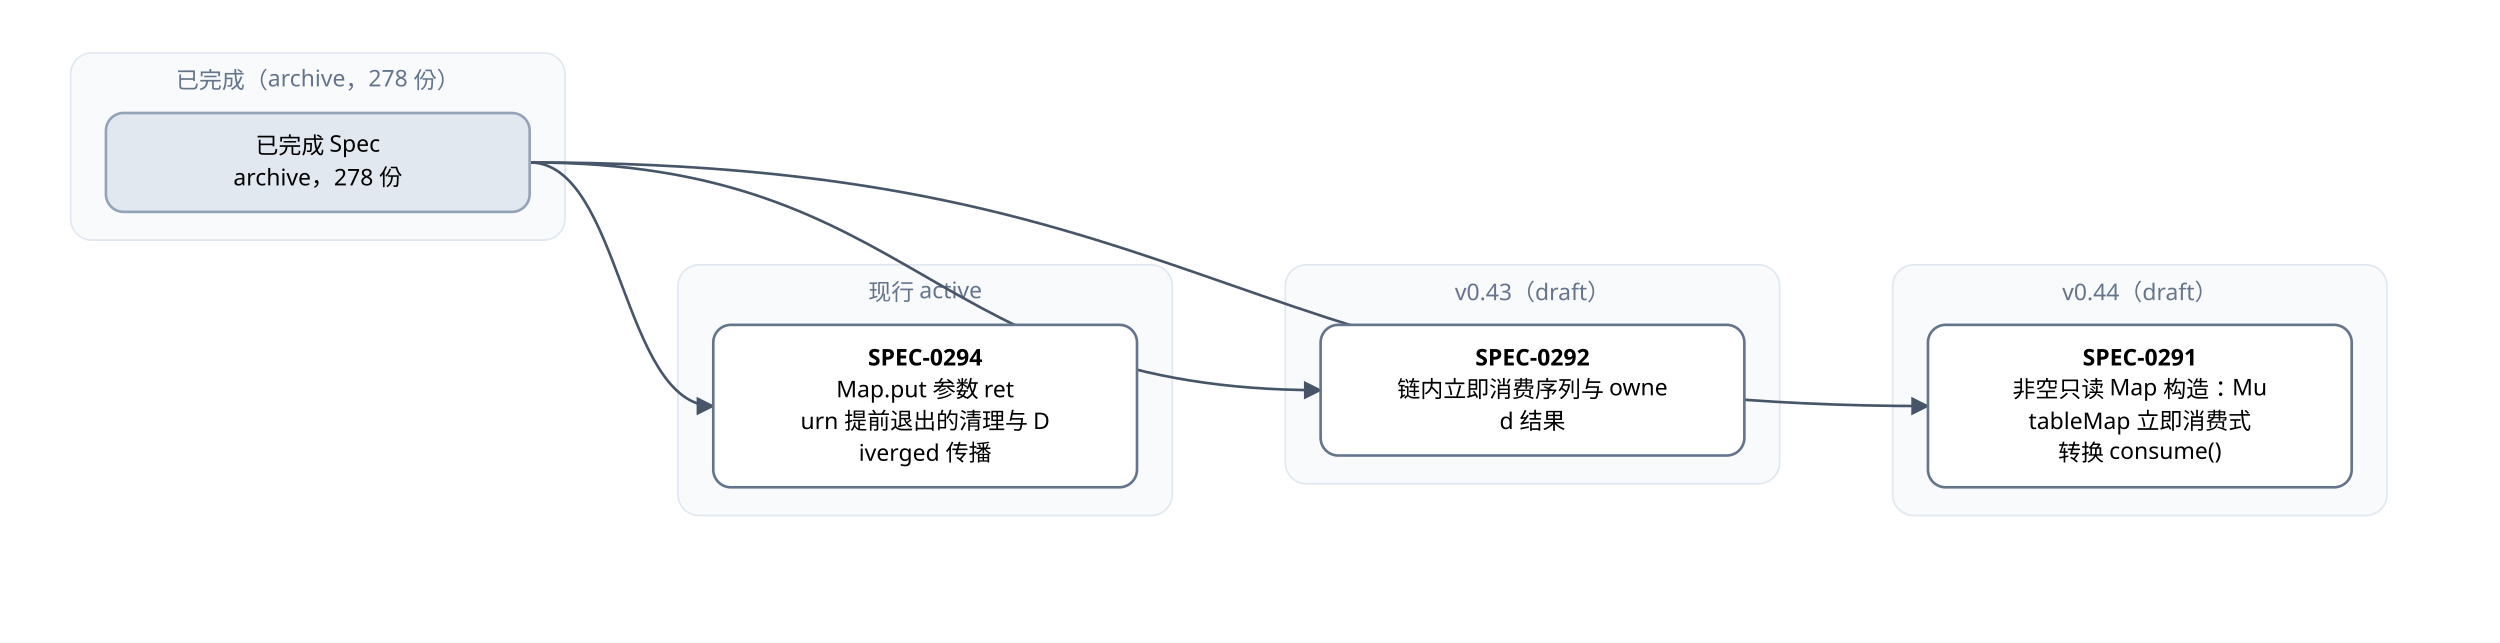
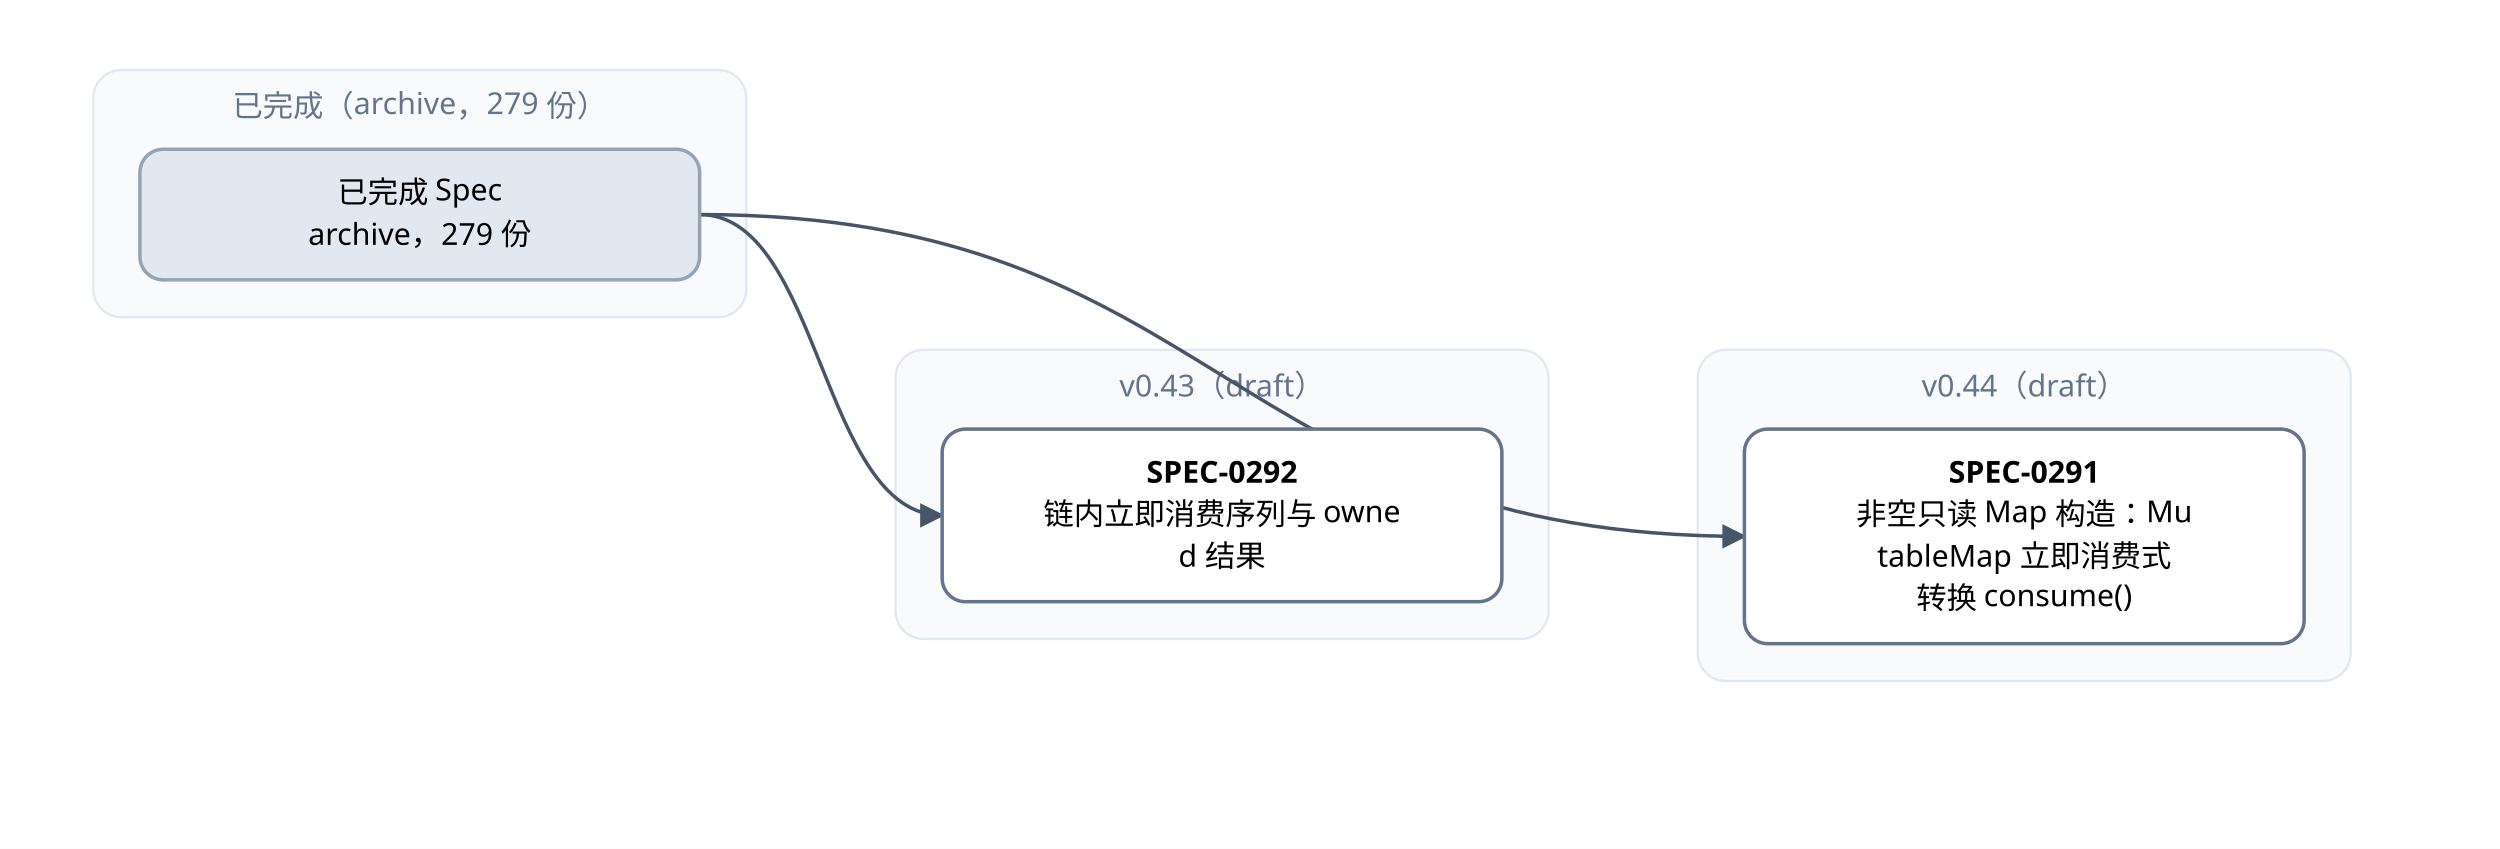
- <svg xmlns="http://www.w3.org/2000/svg" width="1416" height="364" viewBox="0 0 1416 364" font-family="PingFang SC, Microsoft YaHei, sans-serif">
+ <svg xmlns="http://www.w3.org/2000/svg" width="1072" height="364" viewBox="0 0 1072 364" font-family="PingFang SC, Microsoft YaHei, sans-serif">
  <defs>
    <marker id="arrow" viewBox="0 0 10 10" refX="9" refY="5" markerWidth="7" markerHeight="7" orient="auto-start-reverse">
      <path d="M0,0 L10,5 L0,10 z" fill="#475569" />
    </marker>
  </defs>
-   <rect width="1416" height="364" fill="#ffffff" />
+   <rect width="1072" height="364" fill="#ffffff" />
  <rect x="40" y="30" width="280" height="106" rx="12" fill="#f8fafc" stroke="#e2e8f0" />
-   <text x="180" y="50" text-anchor="middle" font-size="13" fill="#64748b">已完成（archive，278 份）</text>
-   <rect x="384" y="150" width="280" height="142" rx="12" fill="#f8fafc" stroke="#e2e8f0" />
-   <text x="524" y="170" text-anchor="middle" font-size="13" fill="#64748b">现行 active</text>
-   <rect x="728" y="150" width="280" height="124" rx="12" fill="#f8fafc" stroke="#e2e8f0" />
-   <text x="868" y="170" text-anchor="middle" font-size="13" fill="#64748b">v0.43（draft）</text>
-   <rect x="1072" y="150" width="280" height="142" rx="12" fill="#f8fafc" stroke="#e2e8f0" />
-   <text x="1212" y="170" text-anchor="middle" font-size="13" fill="#64748b">v0.44（draft）</text>
-   <path d="M 300 92 C 696 92, 696 230, 1092 230" fill="none" stroke="#475569" stroke-width="1.5" marker-end="url(#arrow)" />
-   <path d="M 300 92 C 524 92, 524 221, 748 221" fill="none" stroke="#475569" stroke-width="1.5" marker-end="url(#arrow)" />
-   <path d="M 300 92 C 352 92, 352 230, 404 230" fill="none" stroke="#475569" stroke-width="1.5" marker-end="url(#arrow)" />
-   <rect x="1092" y="184" width="240" height="92" rx="10" fill="#ffffff" stroke="#64748b" stroke-width="1.5" />
-   <text x="1212" y="207" text-anchor="middle" font-size="13" font-weight="600">SPEC-0291</text>
-   <text x="1212" y="225" text-anchor="middle" font-size="13">非空只读 Map 构造：Mu</text>
-   <text x="1212" y="243" text-anchor="middle" font-size="13">tableMap 立即消费式</text>
-   <text x="1212" y="261" text-anchor="middle" font-size="13">转换 consume()</text>
-   <rect x="748" y="184" width="240" height="74" rx="10" fill="#ffffff" stroke="#64748b" stroke-width="1.5" />
-   <text x="868" y="207" text-anchor="middle" font-size="13" font-weight="600">SPEC-0292</text>
-   <text x="868" y="225" text-anchor="middle" font-size="13">链内立即消费序列与 owne</text>
-   <text x="868" y="243" text-anchor="middle" font-size="13">d 结果</text>
-   <rect x="404" y="184" width="240" height="92" rx="10" fill="#ffffff" stroke="#64748b" stroke-width="1.5" />
-   <text x="524" y="207" text-anchor="middle" font-size="13" font-weight="600">SPEC-0294</text>
-   <text x="524" y="225" text-anchor="middle" font-size="13">Map.put 参数 ret</text>
-   <text x="524" y="243" text-anchor="middle" font-size="13">urn 提前退出的清理与 D</text>
-   <text x="524" y="261" text-anchor="middle" font-size="13">iverged 传播</text>
+   <text x="180" y="50" text-anchor="middle" font-size="13" fill="#64748b">已完成（archive，279 份）</text>
+   <rect x="384" y="150" width="280" height="124" rx="12" fill="#f8fafc" stroke="#e2e8f0" />
+   <text x="524" y="170" text-anchor="middle" font-size="13" fill="#64748b">v0.43（draft）</text>
+   <rect x="728" y="150" width="280" height="142" rx="12" fill="#f8fafc" stroke="#e2e8f0" />
+   <text x="868" y="170" text-anchor="middle" font-size="13" fill="#64748b">v0.44（draft）</text>
+   <path d="M 300 92 C 524 92, 524 230, 748 230" fill="none" stroke="#475569" stroke-width="1.5" marker-end="url(#arrow)" />
+   <path d="M 300 92 C 352 92, 352 221, 404 221" fill="none" stroke="#475569" stroke-width="1.5" marker-end="url(#arrow)" />
+   <rect x="748" y="184" width="240" height="92" rx="10" fill="#ffffff" stroke="#64748b" stroke-width="1.5" />
+   <text x="868" y="207" text-anchor="middle" font-size="13" font-weight="600">SPEC-0291</text>
+   <text x="868" y="225" text-anchor="middle" font-size="13">非空只读 Map 构造：Mu</text>
+   <text x="868" y="243" text-anchor="middle" font-size="13">tableMap 立即消费式</text>
+   <text x="868" y="261" text-anchor="middle" font-size="13">转换 consume()</text>
+   <rect x="404" y="184" width="240" height="74" rx="10" fill="#ffffff" stroke="#64748b" stroke-width="1.5" />
+   <text x="524" y="207" text-anchor="middle" font-size="13" font-weight="600">SPEC-0292</text>
+   <text x="524" y="225" text-anchor="middle" font-size="13">链内立即消费序列与 owne</text>
+   <text x="524" y="243" text-anchor="middle" font-size="13">d 结果</text>
  <rect x="60" y="64" width="240" height="56" rx="10" fill="#e2e8f0" stroke="#94a3b8" stroke-width="1.5" />
  <text x="180" y="87" text-anchor="middle" font-size="13">已完成 Spec</text>
-   <text x="180" y="105" text-anchor="middle" font-size="13">archive，278 份</text>
+   <text x="180" y="105" text-anchor="middle" font-size="13">archive，279 份</text>
</svg>
